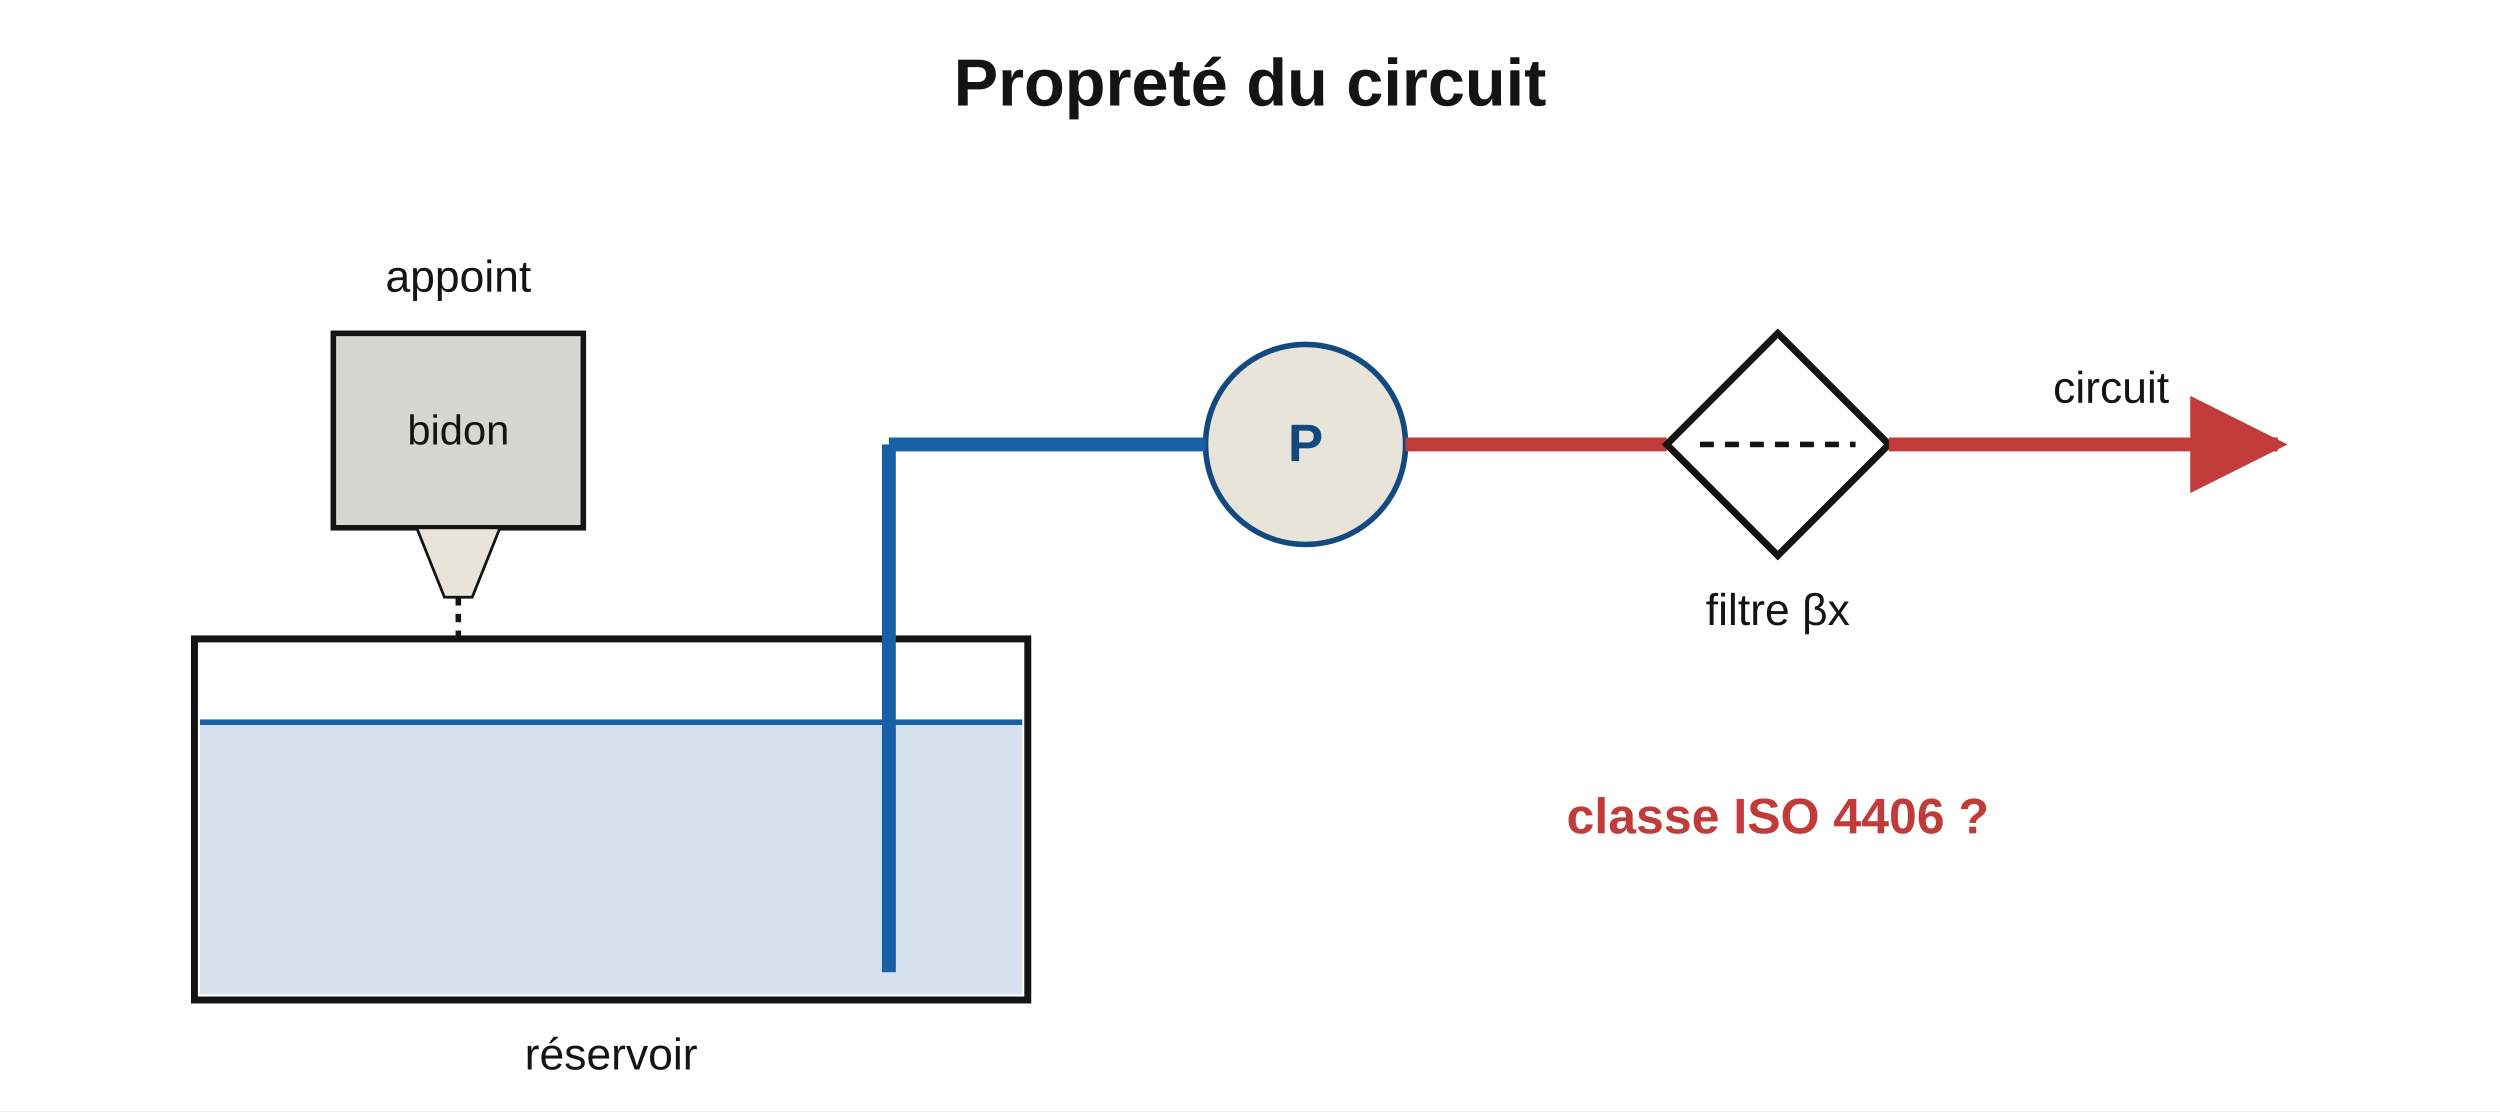
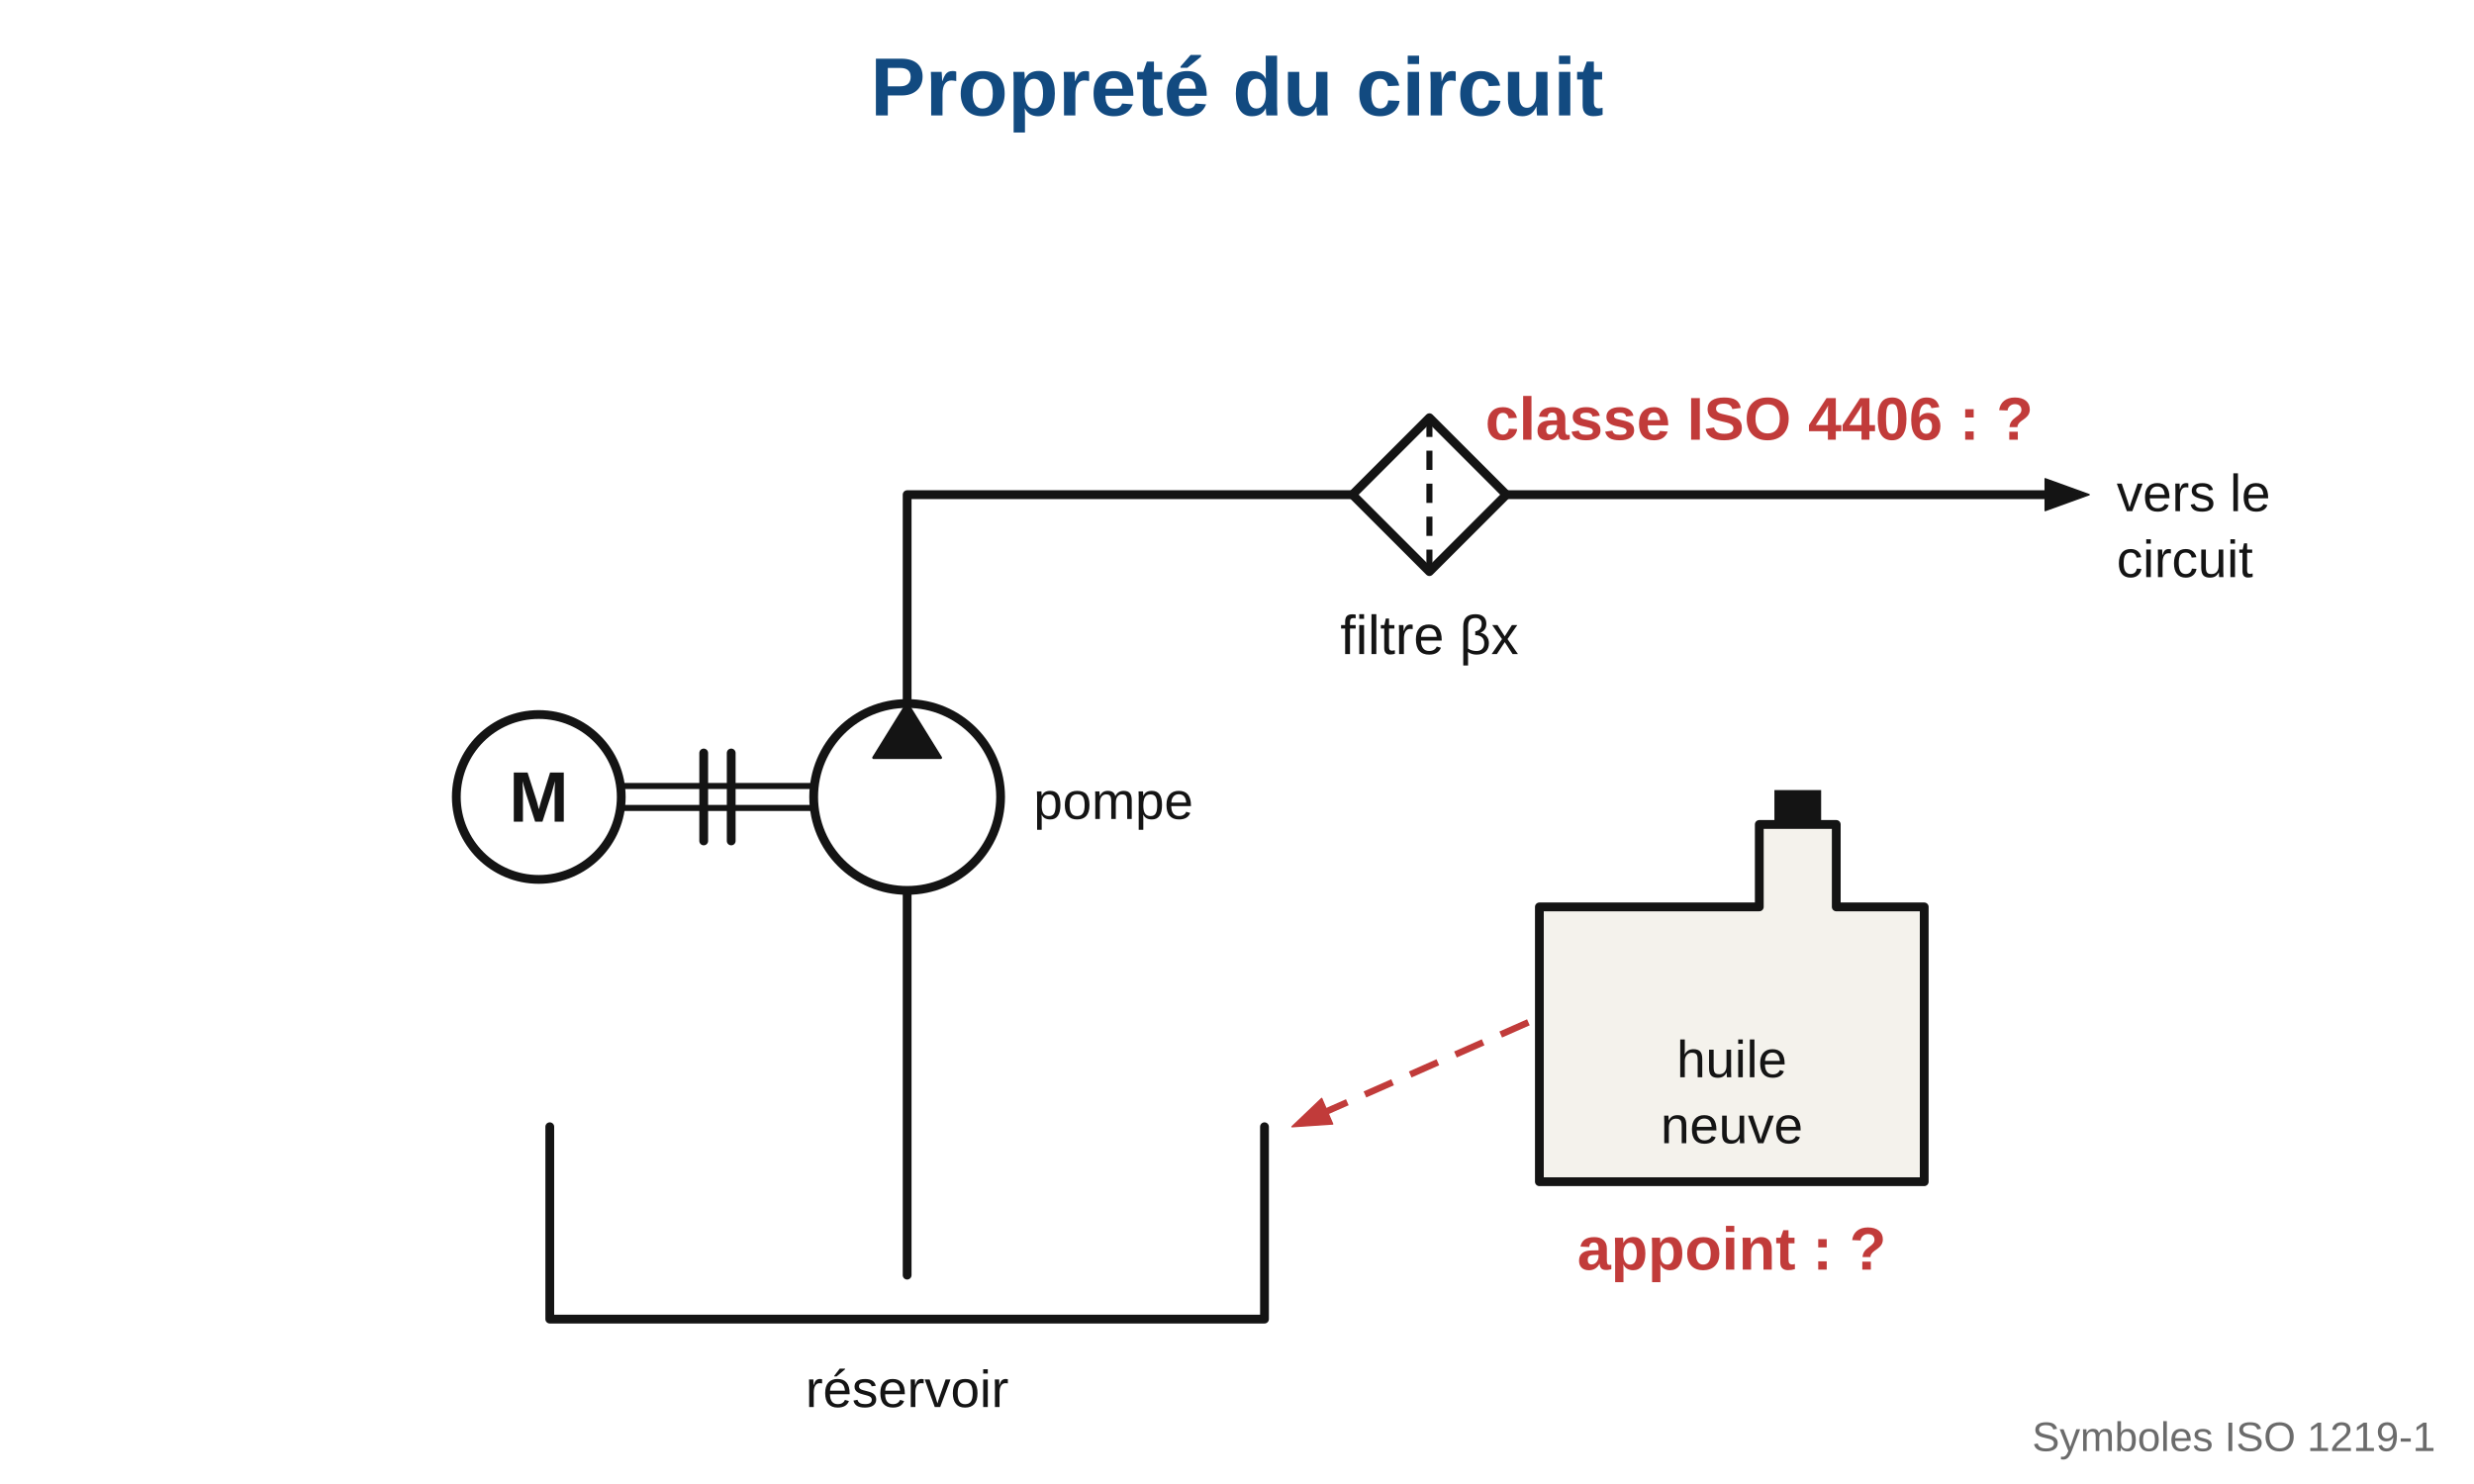
- <svg xmlns="http://www.w3.org/2000/svg" viewBox="0 0 900 400" font-family="Arial, Helvetica, sans-serif">
+ <svg xmlns="http://www.w3.org/2000/svg" viewBox="0 0 900 540" role="img" aria-label="Circuit : réservoir, pompe, filtre, et bidon d huile neuve pour l appoint">
+   <rect width="900" height="540" fill="#FFFFFF" />
  <defs>
-     <marker id="fl" viewBox="0 0 10 10" refX="9" refY="5" markerWidth="7" markerHeight="7" orient="auto-start-reverse">
-       <path d="M0,0 L10,5 L0,10 z" fill="#141414" />
-     </marker>
-     <marker id="flr" viewBox="0 0 10 10" refX="9" refY="5" markerWidth="7" markerHeight="7" orient="auto-start-reverse">
-       <path d="M0,0 L10,5 L0,10 z" fill="#C13B3A" />
-     </marker>
-     <marker id="flb" viewBox="0 0 10 10" refX="9" refY="5" markerWidth="7" markerHeight="7" orient="auto-start-reverse">
-       <path d="M0,0 L10,5 L0,10 z" fill="#185FA5" />
-     </marker>
+     <pattern id="h" width="10" height="10" patternUnits="userSpaceOnUse" patternTransform="rotate(45)">
+       <rect width="10" height="10" fill="#fff" />
+       <line x1="0" y1="0" x2="0" y2="10" stroke="#141414" stroke-width="1.5" />
+     </pattern>
+     <pattern id="h2" width="10" height="10" patternUnits="userSpaceOnUse" patternTransform="rotate(-45)">
+       <rect width="10" height="10" fill="#fff" />
+       <line x1="0" y1="0" x2="0" y2="10" stroke="#141414" stroke-width="1.5" />
+     </pattern>
+     <pattern id="hs" width="6" height="6" patternUnits="userSpaceOnUse" patternTransform="rotate(45)">
+       <rect width="6" height="6" fill="#fff" />
+       <line x1="0" y1="0" x2="0" y2="6" stroke="#141414" stroke-width="1.2" />
+     </pattern>
+     <pattern id="hx" width="9" height="9" patternUnits="userSpaceOnUse" patternTransform="rotate(45)">
+       <rect width="9" height="9" fill="#E8E4DA" />
+       <path d="M0 0V9M0 0H9" stroke="#141414" stroke-width="1.2" />
+     </pattern>
+     <pattern id="hr" width="7" height="7" patternUnits="userSpaceOnUse" patternTransform="rotate(-45)">
+       <rect width="7" height="7" fill="#F6DCDC" />
+       <line x1="0" y1="0" x2="0" y2="7" stroke="#C13B3A" stroke-width="1.5" />
+     </pattern>
+     <pattern id="hb" width="7" height="7" patternUnits="userSpaceOnUse" patternTransform="rotate(-45)">
+       <rect width="7" height="7" fill="#DCE8F3" />
+       <line x1="0" y1="0" x2="0" y2="7" stroke="#185FA5" stroke-width="1.5" />
+     </pattern>
  </defs>
-   <rect width="900" height="400" fill="#fff" />
-   <text x="450" y="38" text-anchor="middle" font-size="24" font-weight="bold" fill="#141414">Propreté du circuit</text>
-   <rect x="70" y="230" width="300" height="130" rx="0" fill="#fff" stroke="#141414" stroke-width="2.5" />
-   <rect x="72" y="260" width="296" height="98" fill="#185FA5" fill-opacity="0.18" />
-   <line x1="72" y1="260" x2="368" y2="260" stroke="#185FA5" stroke-width="2" />
-   <text x="220" y="385" font-size="16" fill="#141414" text-anchor="middle">réservoir</text>
-   <circle cx="470" cy="160" r="36" fill="#E8E4DA" stroke="#124A80" stroke-width="2" />
-   <text x="470" y="166" font-size="19" fill="#124A80" text-anchor="middle" font-weight="bold">P</text>
-   <line x1="320" y1="350" x2="320" y2="160" stroke="#185FA5" stroke-width="5" />
-   <line x1="320" y1="160" x2="434" y2="160" stroke="#185FA5" stroke-width="5" />
-   <line x1="506" y1="160" x2="600" y2="160" stroke="#C13B3A" stroke-width="5" />
-   <path d="M640,120 L680,160 L640,200 L600,160 Z" fill="#fff" stroke="#141414" stroke-width="2.5" />
-   <line x1="612" y1="160" x2="668" y2="160" stroke="#141414" stroke-width="2" stroke-dasharray="5 4" />
-   <text x="640" y="225" font-size="16" fill="#141414" text-anchor="middle">filtre βx</text>
-   <line x1="680" y1="160" x2="820" y2="160" stroke="#C13B3A" stroke-width="5" marker-end="url(#flr)" />
-   <text x="760" y="145" font-size="16" fill="#141414" text-anchor="middle">circuit</text>
-   <rect x="120" y="120" width="90" height="70" rx="0" fill="#D6D6D2" stroke="#141414" stroke-width="2" />
-   <text x="165" y="160" font-size="15" fill="#141414" text-anchor="middle">bidon</text>
-   <path d="M150,190 L180,190 L170,215 L160,215 Z" fill="#E8E4DA" stroke="#141414" />
-   <line x1="165" y1="215" x2="165" y2="232" stroke="#141414" stroke-width="2" stroke-dasharray="3 3" />
-   <text x="165" y="105" font-size="16" fill="#141414" text-anchor="middle">appoint</text>
-   <text x="640" y="300" font-size="18" fill="#C13B3A" text-anchor="middle" font-weight="bold">classe ISO 4406 ?</text>
+   <g font-family="Arial,Helvetica,sans-serif">
+     <text x="450" y="42" font-size="30" text-anchor="middle" fill="#124A80" font-weight="700">Propreté du circuit</text>
+     <polyline points="200,410 200,480 460,480 460,410" stroke="#141414" stroke-width="3.2" fill="none" stroke-linejoin="round" stroke-linecap="round" />
+     <polyline points="330,464 330,324" stroke="#141414" stroke-width="3.2" fill="none" stroke-linejoin="round" stroke-linecap="round" />
+     <circle cx="330" cy="290" r="34" stroke="#141414" stroke-width="3.2" fill="#fff" />
+     <polygon points="330,256 342.2,275.7 317.8,275.7" stroke="#141414" stroke-width="1" fill="#141414" stroke-linejoin="round" stroke-linecap="round" />
+     <circle cx="196" cy="290" r="30" stroke="#141414" stroke-width="3.2" fill="#fff" />
+     <text x="196" y="299" font-size="26" text-anchor="middle" fill="#141414" font-weight="700">M</text>
+     <polyline points="226,294 296,294" stroke="#141414" stroke-width="2.2" fill="none" stroke-linejoin="round" stroke-linecap="round" />
+     <polyline points="226,286 296,286" stroke="#141414" stroke-width="2.2" fill="none" stroke-linejoin="round" stroke-linecap="round" />
+     <polyline points="256,274 256,306" stroke="#141414" stroke-width="3.2" fill="none" stroke-linejoin="round" stroke-linecap="round" />
+     <polyline points="266,274 266,306" stroke="#141414" stroke-width="3.2" fill="none" stroke-linejoin="round" stroke-linecap="round" />
+     <polyline points="330,256 330,180 492,180" stroke="#141414" stroke-width="3.2" fill="none" stroke-linejoin="round" stroke-linecap="round" />
+     <polygon points="520,152 548,180 520,208 492,180" stroke="#141414" stroke-width="3.2" fill="#fff" stroke-linejoin="round" stroke-linecap="round" />
+     <polyline points="520,152 520,208" stroke="#141414" stroke-width="2.2" fill="none" stroke-dasharray="7 5" stroke-linejoin="round" />
+     <polyline points="548,180 748.8,180" stroke="#141414" stroke-width="3.2" fill="none" stroke-linejoin="round" stroke-linecap="round" />
+     <polygon points="760,180 744,174.2 744,185.8" stroke="#141414" stroke-width="0.5" fill="#141414" stroke-linejoin="round" stroke-linecap="round" />
+     <text x="520" y="238" font-size="20" text-anchor="middle" fill="#141414">filtre βx</text>
+     <text x="770" y="186" font-size="19" text-anchor="start" fill="#141414">vers le</text>
+     <text x="770" y="210" font-size="19" text-anchor="start" fill="#141414">circuit</text>
+     <text x="640" y="160" font-size="22" text-anchor="middle" fill="#C13B3A" font-weight="700">classe ISO 4406 : ?</text>
+     <text x="330" y="512" font-size="19" text-anchor="middle" fill="#141414">réservoir</text>
+     <text x="376" y="298" font-size="19" text-anchor="start" fill="#141414">pompe</text>
+     <polygon points="560,330 640,330 640,300 668,300 668,330 700,330 700,430 560,430" stroke="#141414" stroke-width="3.2" fill="#F4F2EC" stroke-linejoin="round" stroke-linecap="round" />
+     <rect x="646" y="288" width="16" height="12" stroke="#141414" stroke-width="1" fill="#141414" />
+     <text x="630" y="392" font-size="19" text-anchor="middle" fill="#141414">huile</text>
+     <text x="630" y="416" font-size="19" text-anchor="middle" fill="#141414">neuve</text>
+     <polyline points="556,372 479,406" stroke="#C13B3A" stroke-width="2.4" fill="none" stroke-dasharray="11 7" stroke-linejoin="round" />
+     <polygon points="470,410 484.8,409 480.8,399.7" stroke="#C13B3A" stroke-width="0.5" fill="#C13B3A" stroke-linejoin="round" stroke-linecap="round" />
+     <text x="630" y="462" font-size="22" text-anchor="middle" fill="#C13B3A" font-weight="700">appoint : ?</text>
+     <text x="886" y="528" font-size="15" text-anchor="end" fill="#6B6B6B">Symboles ISO 1219-1</text>
+   </g>
</svg>
